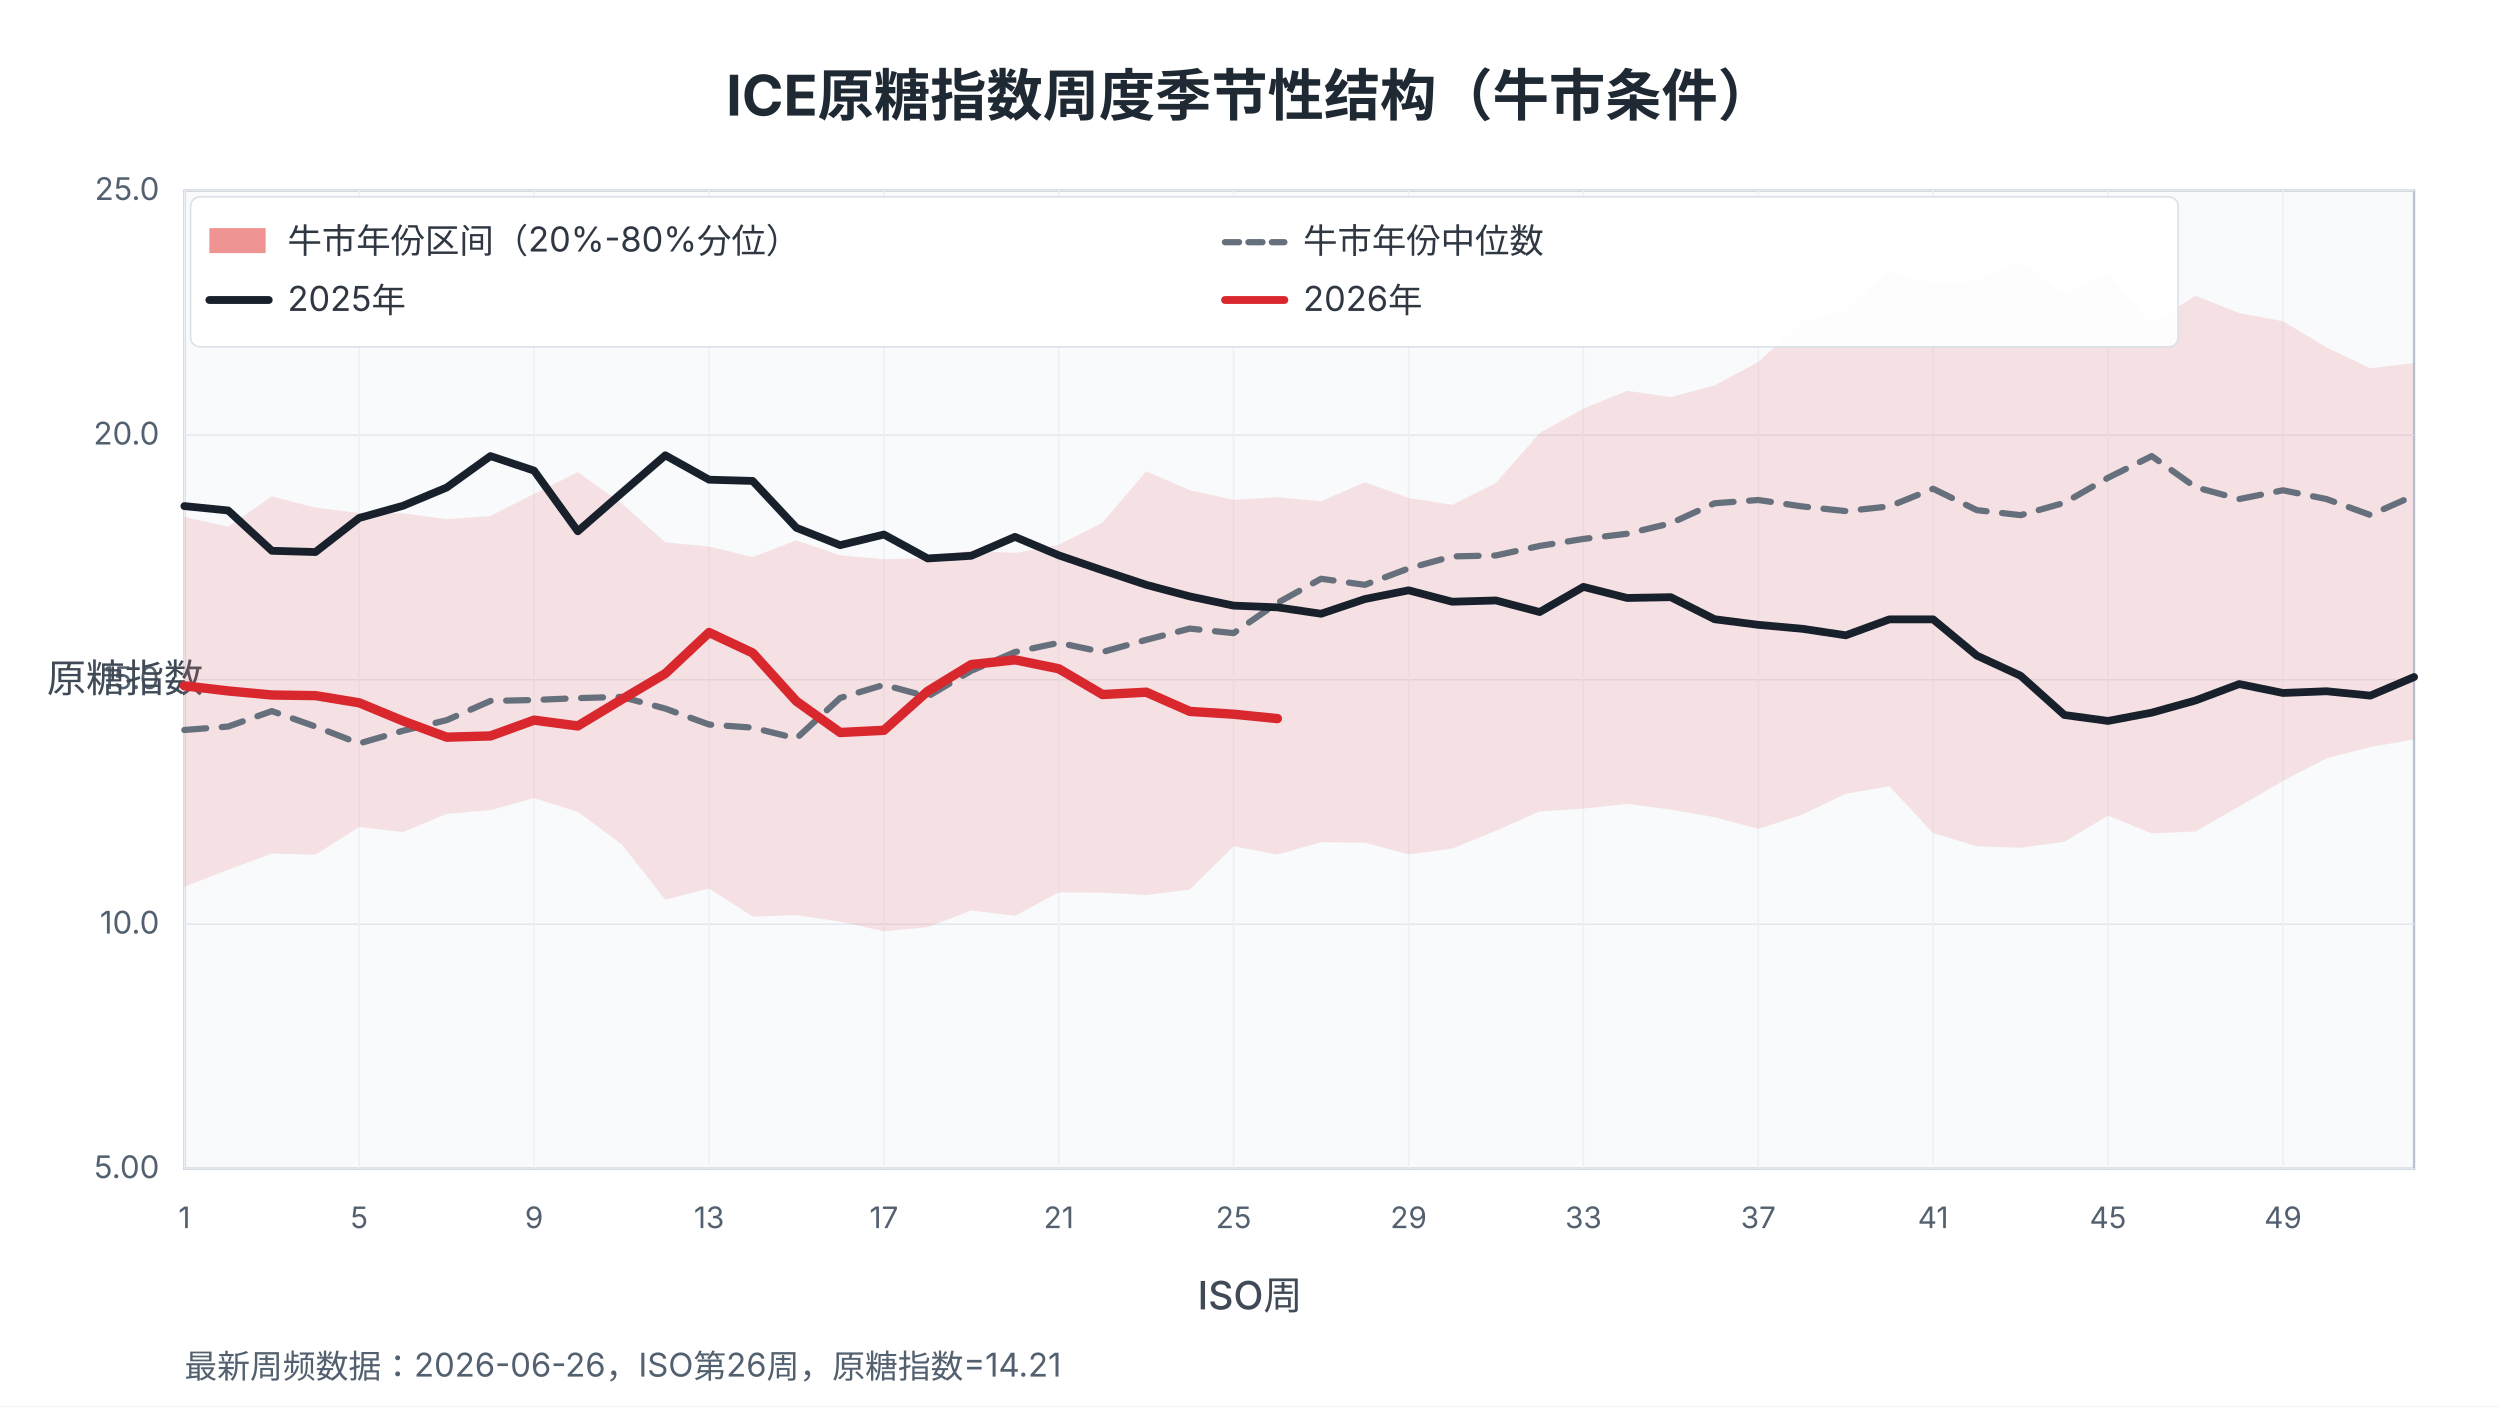
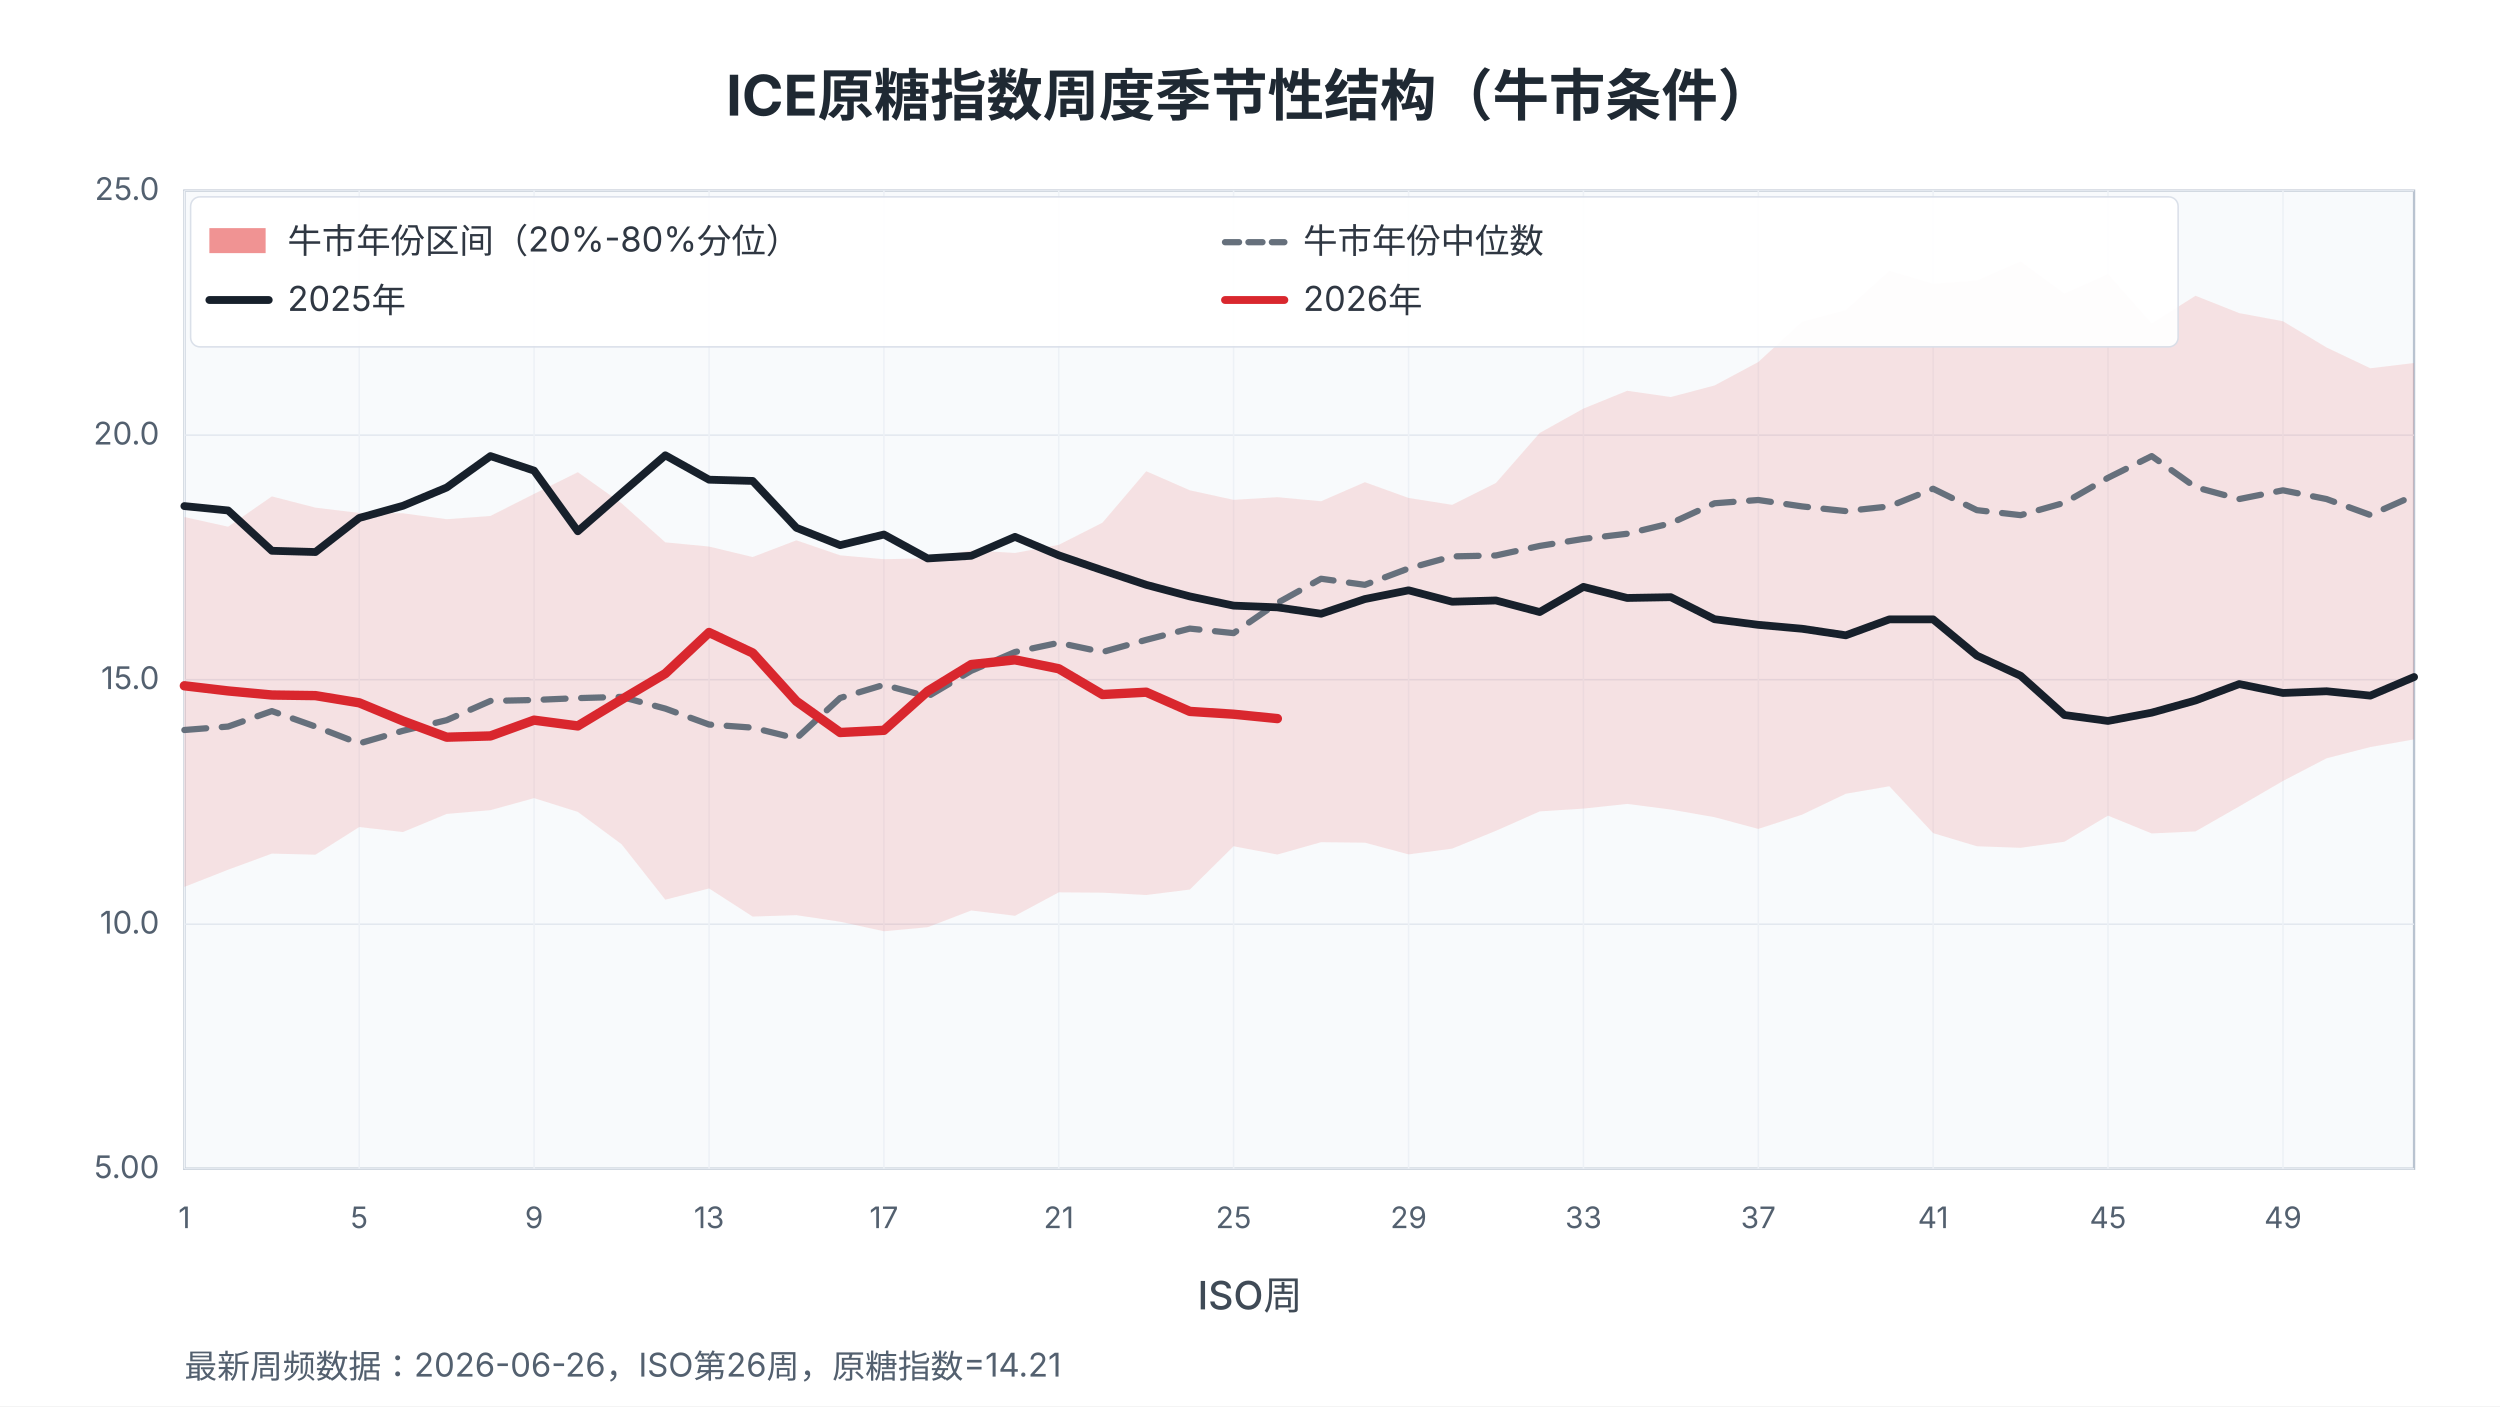
<svg xmlns="http://www.w3.org/2000/svg" width="1600" height="900" viewBox="0 0 1600 900" role="img" aria-label="ICE原糖指数周度季节性结构（牛市条件）">
  <style>
text{font-family:-apple-system,BlinkMacSystemFont,'PingFang SC','Hiragino Sans GB','Microsoft YaHei',sans-serif;letter-spacing:0}
.grid{stroke:#e3e8ef;stroke-width:1}.minor{stroke:#edf1f6;stroke-width:1}
.axis{stroke:#b9c3d0;stroke-width:1.5}.line{fill:none;stroke-linecap:round;stroke-linejoin:round}
</style>
  <rect width="1600" height="900" fill="#ffffff" />
  <text x="800.0" y="74.0" font-size="36" fill="#1f2933" text-anchor="middle" font-weight="680">ICE原糖指数周度季节性结构（牛市条件）</text>
  <rect x="118" y="122" width="1427" height="626" rx="0" fill="#f8fafc" stroke="#b9c3d0" stroke-width="1.5" />
  <line class="grid" x1="118" y1="748.0" x2="1545" y2="748.0" />
  <text x="102.0" y="754.0" font-size="20" fill="#53606f" text-anchor="end" font-weight="400">5.00</text>
  <line class="grid" x1="118" y1="591.5" x2="1545" y2="591.5" />
  <text x="102.0" y="597.5" font-size="20" fill="#53606f" text-anchor="end" font-weight="400">10.0</text>
  <line class="grid" x1="118" y1="435.0" x2="1545" y2="435.0" />
  <text x="102.0" y="441.0" font-size="20" fill="#53606f" text-anchor="end" font-weight="400">15.0</text>
  <line class="grid" x1="118" y1="278.5" x2="1545" y2="278.5" />
  <text x="102.0" y="284.5" font-size="20" fill="#53606f" text-anchor="end" font-weight="400">20.0</text>
  <line class="grid" x1="118" y1="122.0" x2="1545" y2="122.0" />
  <text x="102.0" y="128.0" font-size="20" fill="#53606f" text-anchor="end" font-weight="400">25.0</text>
  <line class="minor" x1="118.0" y1="122" x2="118.0" y2="748" />
  <text x="118.0" y="786.0" font-size="19" fill="#53606f" text-anchor="middle" font-weight="400">1</text>
  <line class="minor" x1="229.9" y1="122" x2="229.9" y2="748" />
  <text x="229.9" y="786.0" font-size="19" fill="#53606f" text-anchor="middle" font-weight="400">5</text>
  <line class="minor" x1="341.8" y1="122" x2="341.8" y2="748" />
  <text x="341.8" y="786.0" font-size="19" fill="#53606f" text-anchor="middle" font-weight="400">9</text>
  <line class="minor" x1="453.8" y1="122" x2="453.8" y2="748" />
  <text x="453.8" y="786.0" font-size="19" fill="#53606f" text-anchor="middle" font-weight="400">13</text>
  <line class="minor" x1="565.7" y1="122" x2="565.7" y2="748" />
  <text x="565.7" y="786.0" font-size="19" fill="#53606f" text-anchor="middle" font-weight="400">17</text>
  <line class="minor" x1="677.6" y1="122" x2="677.6" y2="748" />
  <text x="677.6" y="786.0" font-size="19" fill="#53606f" text-anchor="middle" font-weight="400">21</text>
  <line class="minor" x1="789.5" y1="122" x2="789.5" y2="748" />
  <text x="789.5" y="786.0" font-size="19" fill="#53606f" text-anchor="middle" font-weight="400">25</text>
  <line class="minor" x1="901.5" y1="122" x2="901.5" y2="748" />
  <text x="901.5" y="786.0" font-size="19" fill="#53606f" text-anchor="middle" font-weight="400">29</text>
  <line class="minor" x1="1013.4" y1="122" x2="1013.4" y2="748" />
  <text x="1013.4" y="786.0" font-size="19" fill="#53606f" text-anchor="middle" font-weight="400">33</text>
  <line class="minor" x1="1125.3" y1="122" x2="1125.3" y2="748" />
  <text x="1125.3" y="786.0" font-size="19" fill="#53606f" text-anchor="middle" font-weight="400">37</text>
  <line class="minor" x1="1237.2" y1="122" x2="1237.2" y2="748" />
  <text x="1237.2" y="786.0" font-size="19" fill="#53606f" text-anchor="middle" font-weight="400">41</text>
  <line class="minor" x1="1349.1" y1="122" x2="1349.1" y2="748" />
  <text x="1349.1" y="786.0" font-size="19" fill="#53606f" text-anchor="middle" font-weight="400">45</text>
  <line class="minor" x1="1461.1" y1="122" x2="1461.1" y2="748" />
  <text x="1461.1" y="786.0" font-size="19" fill="#53606f" text-anchor="middle" font-weight="400">49</text>
  <text x="800.0" y="838.0" font-size="25" fill="#3f4a56" text-anchor="middle" font-weight="520">ISO周</text>
-   <text x="30.0" y="443.0" font-size="25" fill="#3f4a56" text-anchor="start" font-weight="520">原糖指数</text>
  <polygon points="118.0,330.9 146.0,337.1 174.0,317.7 201.9,324.9 229.9,328.3 257.9,328.5 285.9,332.3 313.9,330.2 341.8,316.1 369.8,302.2 397.8,322.1 425.8,347.1 453.8,349.8 481.7,356.5 509.7,345.8 537.7,355.4 565.7,357.9 593.7,357.3 621.6,352.2 649.6,353.9 677.6,348.7 705.6,334.5 733.6,301.6 761.5,313.8 789.5,319.9 817.5,318.2 845.5,320.8 873.5,308.6 901.5,318.7 929.4,323.1 957.4,309.1 985.4,277.1 1013.4,261.5 1041.4,250.1 1069.3,254.1 1097.3,246.7 1125.3,231.7 1153.3,205.9 1181.3,198.5 1209.2,173.3 1237.2,181.6 1265.2,179.5 1293.2,167.3 1321.2,187.9 1349.1,175.4 1377.1,207.0 1405.1,189.3 1433.1,200.4 1461.1,205.6 1489.0,222.4 1517.0,235.7 1545.0,232.3 1545.0,473.2 1517.0,478.1 1489.0,485.3 1461.1,499.8 1433.1,516.1 1405.1,532.1 1377.1,533.4 1349.1,522.0 1321.2,538.7 1293.2,542.6 1265.2,541.6 1237.2,533.2 1209.2,503.2 1181.3,508.0 1153.3,521.4 1125.3,530.5 1097.3,523.0 1069.3,518.1 1041.4,514.5 1013.4,517.5 985.4,519.3 957.4,531.7 929.4,543.1 901.5,546.8 873.5,539.3 845.5,539.0 817.5,546.9 789.5,541.6 761.5,569.3 733.6,572.8 705.6,571.3 677.6,571.1 649.6,586.1 621.6,582.7 593.7,593.4 565.7,596.0 537.7,589.9 509.7,585.7 481.7,586.6 453.8,568.6 425.8,575.8 397.8,540.3 369.8,519.6 341.8,510.8 313.9,518.5 285.9,520.9 257.9,532.5 229.9,529.3 201.9,547.0 174.0,546.3 146.0,556.6 118.0,567.6" fill="#eb6f6f" opacity="0.18" />
  <path class="line" d="M 118.0 467.2 L 146.0 465.0 L 174.0 455.1 L 201.9 465.0 L 229.9 475.8 L 257.9 467.7 L 285.9 460.9 L 313.9 448.6 L 341.8 448.0 L 369.8 446.8 L 397.8 446.0 L 425.8 453.5 L 453.8 463.7 L 481.7 465.7 L 509.7 472.6 L 537.7 446.7 L 565.7 438.3 L 593.7 445.8 L 621.6 429.3 L 649.6 417.3 L 677.6 411.4 L 705.6 417.3 L 733.6 409.5 L 761.5 402.3 L 789.5 405.2 L 817.5 385.9 L 845.5 370.4 L 873.5 374.3 L 901.5 363.8 L 929.4 356.1 L 957.4 355.5 L 985.4 349.4 L 1013.4 344.9 L 1041.4 341.6 L 1069.3 334.9 L 1097.3 322.1 L 1125.3 320.0 L 1153.3 324.1 L 1181.3 327.1 L 1209.2 324.1 L 1237.2 312.8 L 1265.2 326.5 L 1293.2 329.7 L 1321.2 321.8 L 1349.1 305.8 L 1377.1 291.9 L 1405.1 311.8 L 1433.1 319.4 L 1461.1 313.8 L 1489.0 319.4 L 1517.0 329.6 L 1545.0 317.2" stroke="#66707c" stroke-width="4" stroke-dasharray="14 10" />
  <path class="line" d="M 118.0 323.9 L 146.0 326.7 L 174.0 352.5 L 201.9 353.3 L 229.9 331.5 L 257.9 323.7 L 285.9 312.0 L 313.9 291.9 L 341.8 301.2 L 369.8 340.0 L 397.8 315.6 L 425.8 291.4 L 453.8 307.0 L 481.7 307.8 L 509.7 337.8 L 537.7 348.9 L 565.7 342.1 L 593.7 357.4 L 621.6 355.7 L 649.6 343.6 L 677.6 355.4 L 705.6 365.0 L 733.6 374.3 L 761.5 381.7 L 789.5 387.6 L 817.5 388.7 L 845.5 392.8 L 873.5 383.4 L 901.5 377.8 L 929.4 385.1 L 957.4 384.3 L 985.4 391.7 L 1013.4 375.6 L 1041.4 382.7 L 1069.3 382.2 L 1097.3 396.3 L 1125.3 399.9 L 1153.3 402.4 L 1181.3 406.6 L 1209.2 396.4 L 1237.2 396.4 L 1265.2 419.6 L 1293.2 432.5 L 1321.2 457.6 L 1349.1 461.4 L 1377.1 456.1 L 1405.1 448.3 L 1433.1 437.8 L 1461.1 443.5 L 1489.0 442.4 L 1517.0 445.2 L 1545.0 433.3" stroke="#17202b" stroke-width="5" />
  <path class="line" d="M 118.0 438.9 L 146.0 442.2 L 174.0 444.8 L 201.9 445.2 L 229.9 449.8 L 257.9 461.4 L 285.9 471.8 L 313.9 471.0 L 341.8 460.9 L 369.8 464.6 L 397.8 447.7 L 425.8 431.1 L 453.8 404.8 L 481.7 417.9 L 509.7 448.8 L 537.7 468.8 L 565.7 467.4 L 593.7 442.4 L 621.6 425.3 L 649.6 422.3 L 677.6 428.0 L 705.6 444.5 L 733.6 443.0 L 761.5 455.3 L 789.5 457.1 L 817.5 459.9" stroke="#d9272e" stroke-width="6" />
  <rect x="122" y="126" width="1272" height="96" rx="6" fill="#ffffff" opacity="0.94" stroke="#d8dee8" />
  <rect x="134" y="146" width="36" height="16" fill="#eb6f6f" opacity="0.75" />
  <text x="184.0" y="162.0" font-size="22" fill="#2f3742" text-anchor="start" font-weight="430">牛市年份区间（20%-80%分位）</text>
  <line x1="784" y1="155" x2="822" y2="155" stroke="#66707c" stroke-width="4" stroke-dasharray="9 6" stroke-linecap="round" />
  <text x="834.0" y="162.0" font-size="22" fill="#2f3742" text-anchor="start" font-weight="430">牛市年份中位数</text>
  <line x1="134" y1="192" x2="172" y2="192" stroke="#17202b" stroke-width="5" stroke-linecap="round" />
  <text x="184.0" y="199.0" font-size="22" fill="#2f3742" text-anchor="start" font-weight="430">2025年</text>
  <line x1="784" y1="192" x2="822" y2="192" stroke="#d9272e" stroke-width="5" stroke-linecap="round" />
  <text x="834.0" y="199.0" font-size="22" fill="#2f3742" text-anchor="start" font-weight="430">2026年</text>
  <text x="118.0" y="882.0" font-size="21" fill="#53606f" text-anchor="start" font-weight="400">最新周频数据：2026-06-26，ISO第26周，原糖指数=14.21</text>
</svg>
